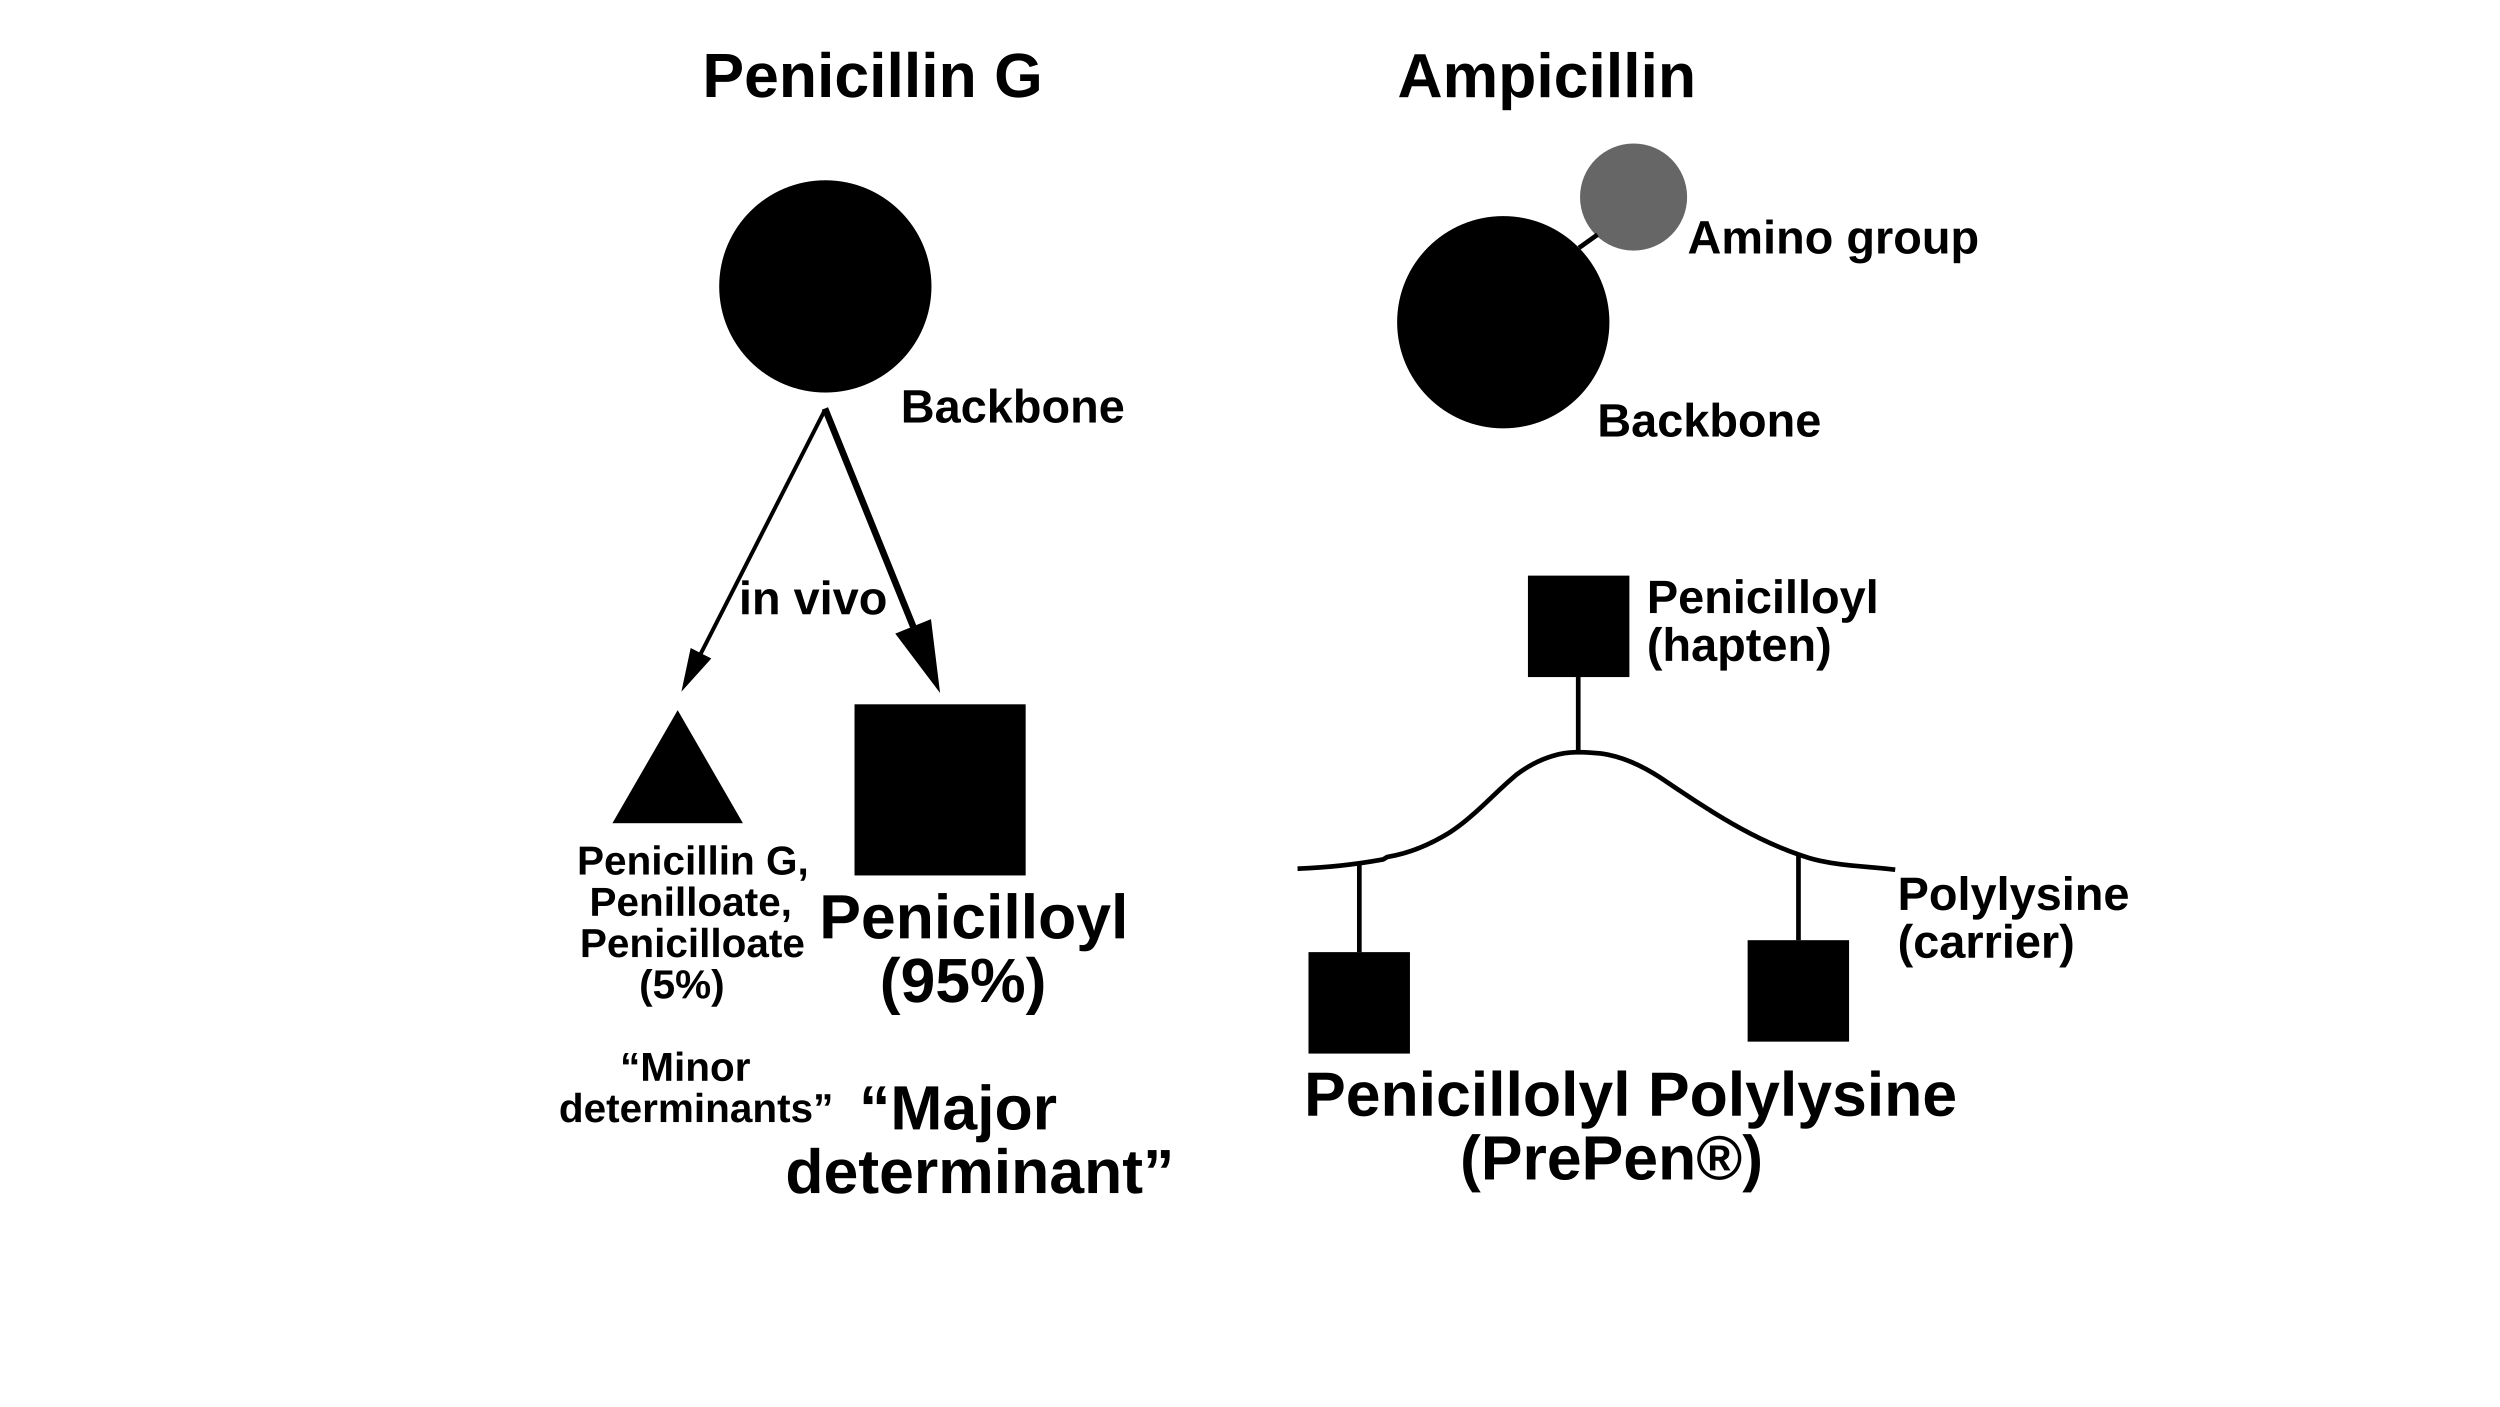
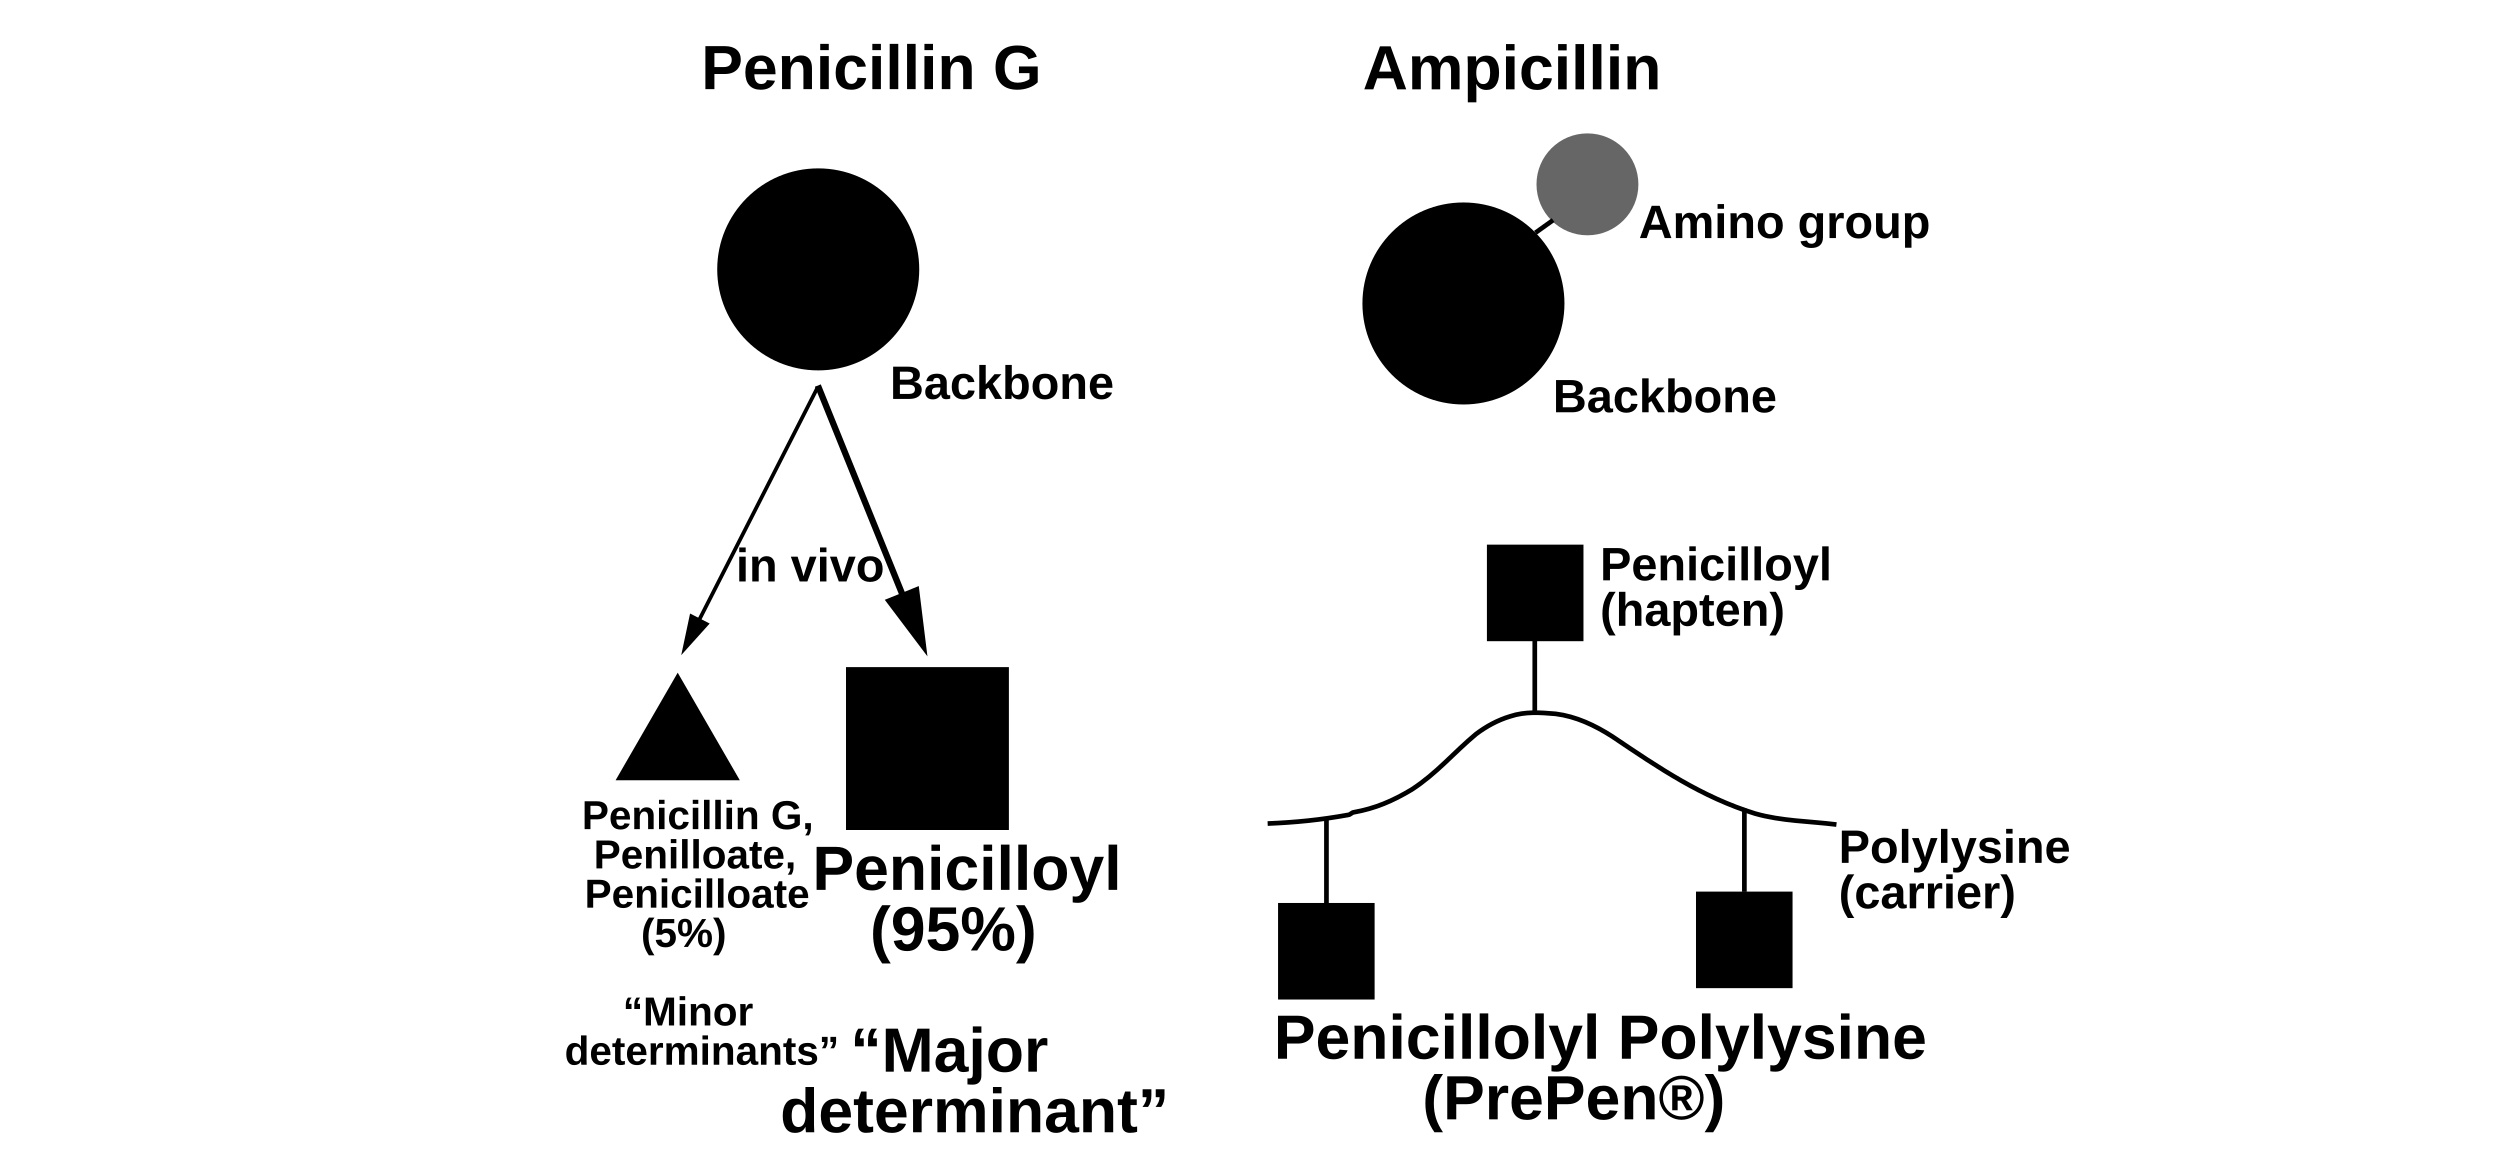
- <svg xmlns="http://www.w3.org/2000/svg" id="Layer_1" version="1.1" viewBox="0 0 1600 900" width="1600" height="900">
+ <svg xmlns="http://www.w3.org/2000/svg" id="Layer_1" version="1.1" viewBox="0 0 1600 750" width="1600" height="750">
  <defs id="defs1">
    <style id="style1">
      .st0 {
        fill: #666;
      }

      .st1 {
        font-size: 25.91px;
      }

      .st1, .st2, .st3 {
        font-family: Arial-BoldMT, Arial;
        font-weight: 700;
      }

      .st2 {
        font-size: 40px;
      }

      .st4 {
        stroke-width: 5px;
      }

      .st4, .st5, .st6 {
        stroke: #000;
        stroke-miterlimit: 10;
      }

      .st4, .st6 {
        fill: none;
      }

      .st5, .st6 {
        stroke-width: 3px;
      }

      .st3 {
        font-size: 30px;
      }
    </style>
  </defs>
-   <g id="layer4">
-     <text class="st2" id="text3" x="449.528" y="62.082" style="stroke-width:0.849">
-       <tspan x="449.528" y="62.082" id="tspan3" style="stroke-width:0.849">Penicillin G</tspan>
+   <g id="layer1">
+     <text class="st2" id="text3" x="448.781" y="57.043" style="stroke-width:0.808">
+       <tspan x="448.781" y="57.043" id="tspan3" style="stroke-width:0.808">Penicillin G</tspan>
    </text>
-     <text class="st2" id="text4" x="894.372" y="62.226" style="stroke-width:0.849">
-       <tspan x="894.372" y="62.226" id="tspan4" style="stroke-width:0.849">Ampicillin</tspan>
+     <text class="st2" id="text4" x="872.149" y="57.181" style="stroke-width:0.808">
+       <tspan x="872.149" y="57.181" id="tspan4" style="stroke-width:0.808">Ampicillin</tspan>
    </text>
-     <circle cx="528.212" cy="183.297" r="67.927" id="circle14" style="stroke-width:0.849" />
-     <circle cx="962.095" cy="206.222" r="67.927" id="circle15" style="stroke-width:0.849" />
-     <circle class="st0" cx="1045.484" cy="126.111" r="34.261" id="circle16" style="stroke-width:0.849" />
-     <text class="st3" id="text16" x="576.483" y="270.405" style="stroke-width:0.849">
-       <tspan x="576.483" y="270.405" id="tspan16" style="stroke-width:0.849">Backbone</tspan>
+     <circle cx="523.667" cy="172.407" r="64.647" id="circle14" style="stroke-width:0.808" />
+     <circle cx="936.602" cy="194.225" r="64.647" id="circle15" style="stroke-width:0.808" />
+     <circle class="st0" cx="1015.965" cy="117.982" r="32.607" id="circle16" style="stroke-width:0.808" />
+     <text class="st3" id="text16" x="569.607" y="255.309" style="stroke-width:0.808">
+       <tspan x="569.607" y="255.309" id="tspan16" style="stroke-width:0.808">Backbone</tspan>
    </text>
-     <text class="st3" id="text17" x="1022.261" y="279.397" style="stroke-width:0.849">
-       <tspan x="1022.261" y="279.397" id="tspan17" style="stroke-width:0.849">Backbone</tspan>
+     <text class="st3" id="text17" x="993.864" y="263.866" style="stroke-width:0.808">
+       <tspan x="993.864" y="263.866" id="tspan17" style="stroke-width:0.808">Backbone</tspan>
    </text>
-     <text class="st3" id="text18" x="1079.999" y="162.223" style="stroke-width:0.849">
-       <tspan x="1079.999" y="162.223" id="tspan18" style="stroke-width:0.849">Amino group</tspan>
+     <text class="st3" id="text18" x="1048.814" y="152.35" style="stroke-width:0.808">
+       <tspan x="1048.814" y="152.35" id="tspan18" style="stroke-width:0.808">Amino group</tspan>
    </text>
-     <line class="st5" x1="1010.493" y1="158.674" x2="1022.38" y2="150.183" id="line18" />
+     <line class="st5" x1="982.663" y1="148.972" x2="993.977" y2="140.891" id="line18" />
  </g>
-   <g id="layer1">
-     <text class="st2" id="text8" x="524.315" y="600.546" style="stroke-width:0.849">
-       <tspan x="524.315" y="600.546" id="tspan5" style="stroke-width:0.849">Penicilloyl</tspan>
-       <tspan x="563.016" y="641.302" id="tspan6" style="stroke-width:0.849">(95%)</tspan>
-       <tspan x="549.813" y="722.815" id="tspan7" style="stroke-width:0.849">“Major</tspan>
-       <tspan x="502.629" y="763.571" id="tspan8" style="stroke-width:0.849">determinant”</tspan>
+   <g id="layer2">
+     <text class="st2" id="text8" x="519.958" y="569.511" style="stroke-width:0.808">
+       <tspan x="519.958" y="569.511" id="tspan5" style="stroke-width:0.808">Penicilloyl</tspan>
+       <tspan x="556.79" y="608.3" id="tspan6" style="stroke-width:0.808">(95%)</tspan>
+       <tspan x="544.225" y="685.877" id="tspan7" style="stroke-width:0.808">“Major</tspan>
+       <tspan x="499.319" y="724.665" id="tspan8" style="stroke-width:0.808">determinant”</tspan>
    </text>
-     <rect x="546.892" y="450.759" width="109.532" height="109.532" id="rect16" style="stroke-width:0.849" />
-     <g id="g30" transform="matrix(0.8490856,0,0,0.8490856,34.04456,-80.76843)">
+     <rect x="541.445" y="426.956" width="104.244" height="104.244" id="rect16" style="stroke-width:0.808" />
+     <g id="g30" transform="matrix(0.8080924,0,0,0.8080924,53.35705,-78.91018)">
      <line x1="581.71" y1="403" x2="668.5" y2="617.5" id="line28" />
      <g id="g29">
        <line class="st4" x1="581.71" y1="403" x2="651.88" y2="576.44" id="line29" />
        <polygon points="634.7,572.7 668.5,617.5 661.63,561.8 " id="polygon29" />
      </g>
    </g>
-     <text class="st3" id="text30" x="472.898" y="393.15" style="stroke-width:0.849">
-       <tspan x="472.898" y="393.15" id="tspan30" style="stroke-width:0.849">in vivo</tspan>
+     <text class="st3" id="text30" x="471.023" y="372.128" style="stroke-width:0.808">
+       <tspan x="471.023" y="372.128" id="tspan30" style="stroke-width:0.808">in vivo</tspan>
    </text>
  </g>
-   <g id="layer2">
-     <text class="st1" id="text14" x="369.298" y="559.714" style="stroke-width:0.849">
-       <tspan x="369.298" y="559.714" id="tspan9" style="stroke-width:0.849">Penicillin G,</tspan>
-       <tspan x="377.245" y="586.12" id="tspan10" style="stroke-width:0.849">Penilloate,</tspan>
-       <tspan x="371.123" y="612.518" id="tspan11" style="stroke-width:0.849">Penicilloate</tspan>
-       <tspan x="409.035" y="638.925" id="tspan12" style="stroke-width:0.849">(5%)</tspan>
-       <tspan x="396.825" y="691.73" id="tspan13" style="stroke-width:0.849">“Minor</tspan>
-       <tspan x="357.682" y="718.128" id="tspan14" style="stroke-width:0.849">determinants”</tspan>
+   <g id="layer3">
+     <text class="st1" id="text14" x="372.424" y="530.65" style="stroke-width:0.808">
+       <tspan x="372.424" y="530.65" id="tspan9" style="stroke-width:0.808">Penicillin G,</tspan>
+       <tspan x="379.988" y="555.782" id="tspan10" style="stroke-width:0.808">Penilloate,</tspan>
+       <tspan x="374.162" y="580.905" id="tspan11" style="stroke-width:0.808">Penicilloate</tspan>
+       <tspan x="410.243" y="606.037" id="tspan12" style="stroke-width:0.808">(5%)</tspan>
+       <tspan x="398.623" y="656.292" id="tspan13" style="stroke-width:0.808">“Minor</tspan>
+       <tspan x="361.37" y="681.416" id="tspan14" style="stroke-width:0.808">determinants”</tspan>
    </text>
-     <polygon points="470.7,630.41 421.52,715.6 519.89,715.6 " id="polygon16" transform="matrix(0.8490856,0,0,0.8490856,34.04456,-80.76843)" />
-     <g id="g25" transform="matrix(0.8490856,0,0,0.8490856,34.04456,-80.76843)">
+     <polygon points="470.7,630.41 421.52,715.6 519.89,715.6 " id="polygon16" transform="matrix(0.8080924,0,0,0.8080924,53.35705,-78.91018)" />
+     <g id="g25" transform="matrix(0.8080924,0,0,0.8080924,53.35705,-78.91018)">
      <line x1="581.5" y1="404.5" x2="473.5" y2="616.5" id="line23" />
      <g id="g24">
        <line class="st6" x1="581.5" y1="404.5" x2="485.56" y2="592.82" id="line24" />
        <polygon points="480.5,583.56 473.5,616.5 496.03,591.48 " id="polygon24" />
      </g>
    </g>
  </g>
-   <g id="layer3">
-     <text class="st2" id="text2" x="834.596" y="714.086" style="stroke-width:0.849">
-       <tspan x="834.596" y="714.086" id="tspan1" style="stroke-width:0.849">Penicillolyl Polylysine</tspan>
-       <tspan x="934.406" y="754.842" id="tspan2" style="stroke-width:0.849">(PrePen®)</tspan>
+   <g id="layer4">
+     <text class="st2" id="text2" x="815.259" y="677.569" style="stroke-width:0.808">
+       <tspan x="815.259" y="677.569" id="tspan1" style="stroke-width:0.808">Penicillolyl Polylysine</tspan>
+       <tspan x="910.25" y="716.358" id="tspan2" style="stroke-width:0.808">(PrePen®)</tspan>
    </text>
-     <path class="st6" d="m 830.427,555.952 c 18.739,-0.756 35.721,-2.454 54.401,-5.85 0.849,0 2.547,-1.698 3.396,-1.698 14.434,-2.547 26.322,-7.642 39.058,-15.284 16.982,-11.038 28.02,-24.623 43.303,-37.36 6.793,-5.095 14.434,-9.34 22.925,-11.887 10.189,-3.396 20.378,-2.547 30.567,-1.698 13.585,1.698 26.322,7.642 38.209,15.284 31.416,21.227 60.285,40.756 95.947,51.794 17.831,5.095 36.511,5.095 54.698,7.37" id="path16" />
-     <line class="st5" x1="1010.068" y1="482.175" x2="1010.068" y2="426.136" id="line19" />
-     <line class="st5" x1="869.969" y1="609.538" x2="869.969" y2="553.499" id="line20" />
-     <line class="st5" x1="1151.017" y1="601.896" x2="1151.017" y2="545.857" id="line21" />
-     <rect x="977.88" y="368.398" width="64.93" height="64.93" id="rect21" style="stroke-width:0.849" />
-     <rect x="837.432" y="609.36" width="64.93" height="64.93" id="rect22" style="stroke-width:0.849" />
-     <rect x="1118.48" y="601.718" width="64.93" height="64.93" id="rect23" style="stroke-width:0.849" />
-     <text class="st3" id="text26" x="1214.46" y="582.376" style="stroke-width:0.849">
-       <tspan x="1214.46" y="582.376" id="tspan25" style="stroke-width:0.849">Polylysine</tspan>
-       <tspan x="1214.46" y="612.943" id="tspan26" style="stroke-width:0.849">(carrier)</tspan>
+     <path class="st6" d="m 811.291,527.07 c 17.835,-0.719 33.996,-2.335 51.774,-5.568 0.808,0 2.424,-1.616 3.232,-1.616 13.738,-2.424 25.051,-7.273 37.172,-14.546 16.162,-10.505 26.667,-23.435 41.213,-35.556 6.465,-4.849 13.738,-8.889 21.818,-11.313 9.697,-3.232 19.394,-2.424 29.091,-1.616 12.929,1.616 25.051,7.273 36.364,14.546 29.899,20.202 57.375,38.788 91.314,49.294 16.97,4.849 34.748,4.849 52.057,7.014" id="path16" />
+     <line class="st5" x1="982.259" y1="456.855" x2="982.259" y2="403.521" id="line19" />
+     <line class="st5" x1="848.924" y1="578.069" x2="848.924" y2="524.735" id="line20" />
+     <line class="st5" x1="1116.403" y1="570.796" x2="1116.403" y2="517.462" id="line21" />
+     <rect x="951.624" y="348.571" width="61.795" height="61.795" id="rect21" style="stroke-width:0.808" />
+     <rect x="817.958" y="577.899" width="61.795" height="61.795" id="rect22" style="stroke-width:0.808" />
+     <rect x="1085.437" y="570.626" width="61.795" height="61.795" id="rect23" style="stroke-width:0.808" />
+     <text class="st3" id="text26" x="1176.783" y="552.218" style="stroke-width:0.808">
+       <tspan x="1176.783" y="552.218" id="tspan25" style="stroke-width:0.808">Polylysine</tspan>
+       <tspan x="1176.783" y="581.31" id="tspan26" style="stroke-width:0.808">(carrier)</tspan>
    </text>
-     <text class="st3" id="text28" x="1053.983" y="392.384" style="stroke-width:0.849">
-       <tspan x="1053.983" y="392.384" id="tspan27" style="stroke-width:0.849">Penicilloyl</tspan>
-       <tspan x="1053.983" y="422.952" id="tspan28" style="stroke-width:0.849">(hapten)</tspan>
+     <text class="st3" id="text28" x="1024.054" y="371.399" style="stroke-width:0.808">
+       <tspan x="1024.054" y="371.399" id="tspan27" style="stroke-width:0.808">Penicilloyl</tspan>
+       <tspan x="1024.054" y="400.491" id="tspan28" style="stroke-width:0.808">(hapten)</tspan>
    </text>
  </g>
</svg>
